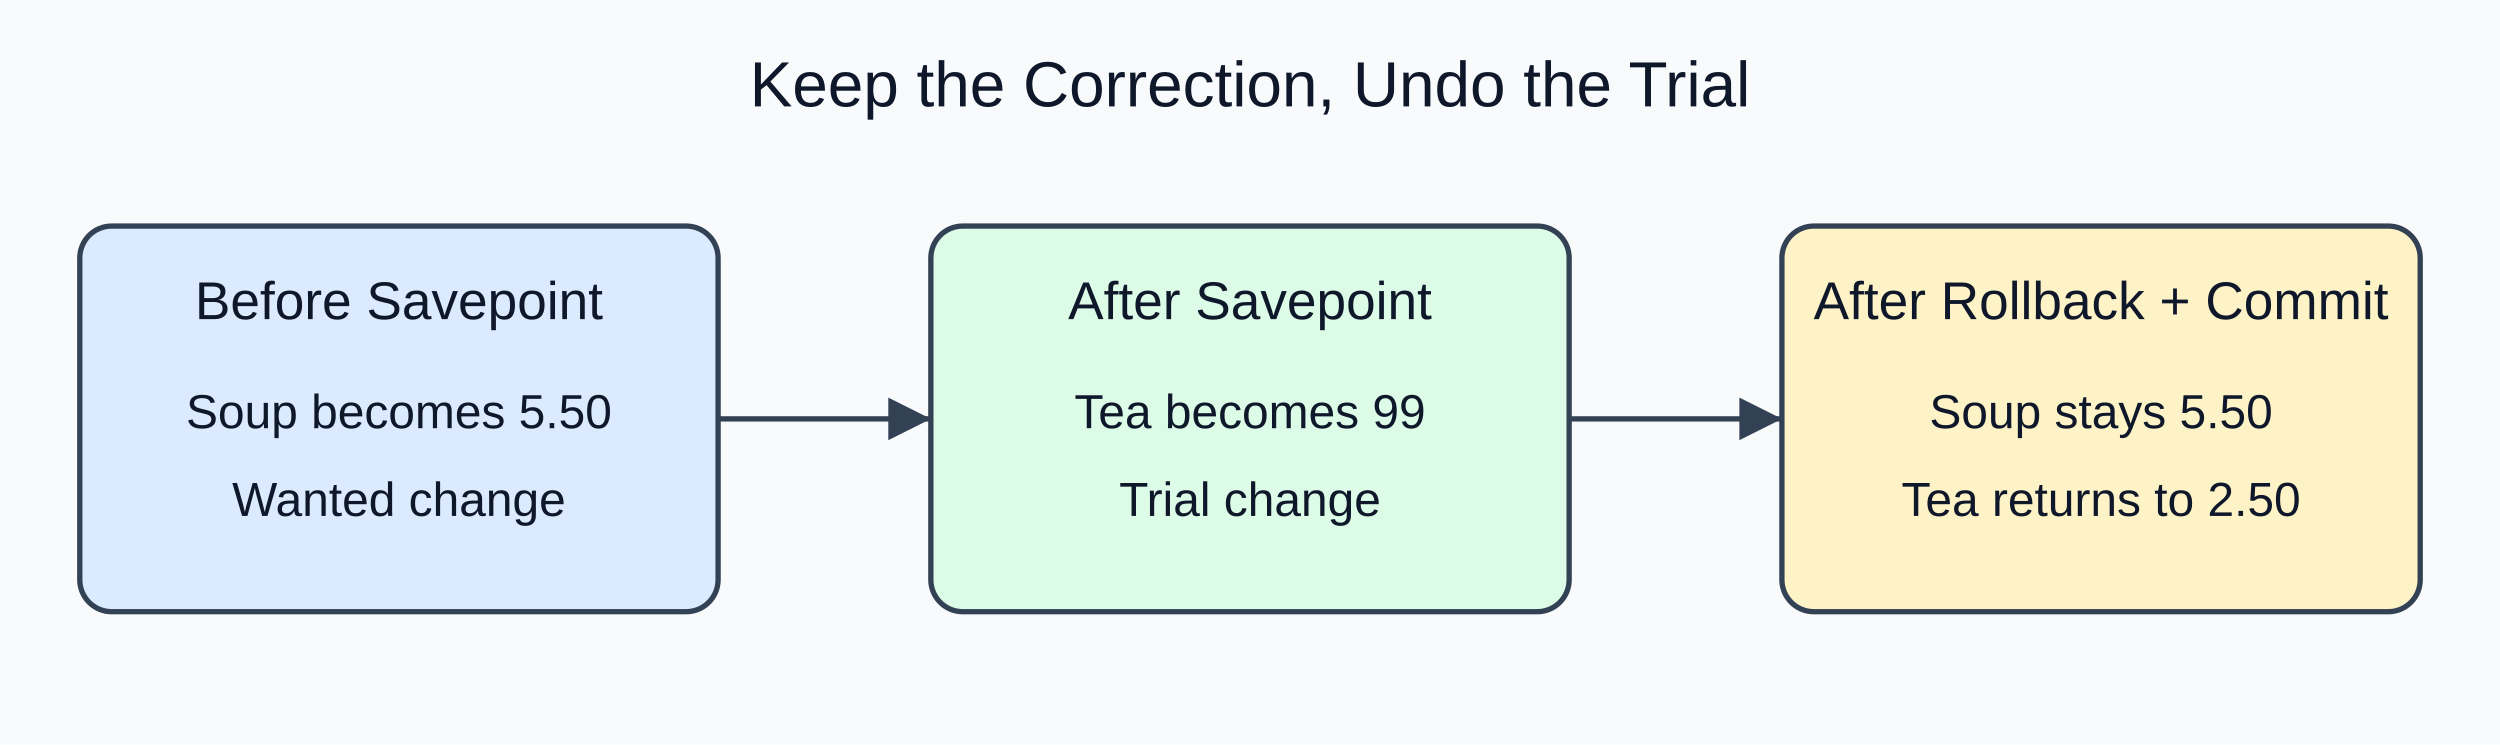
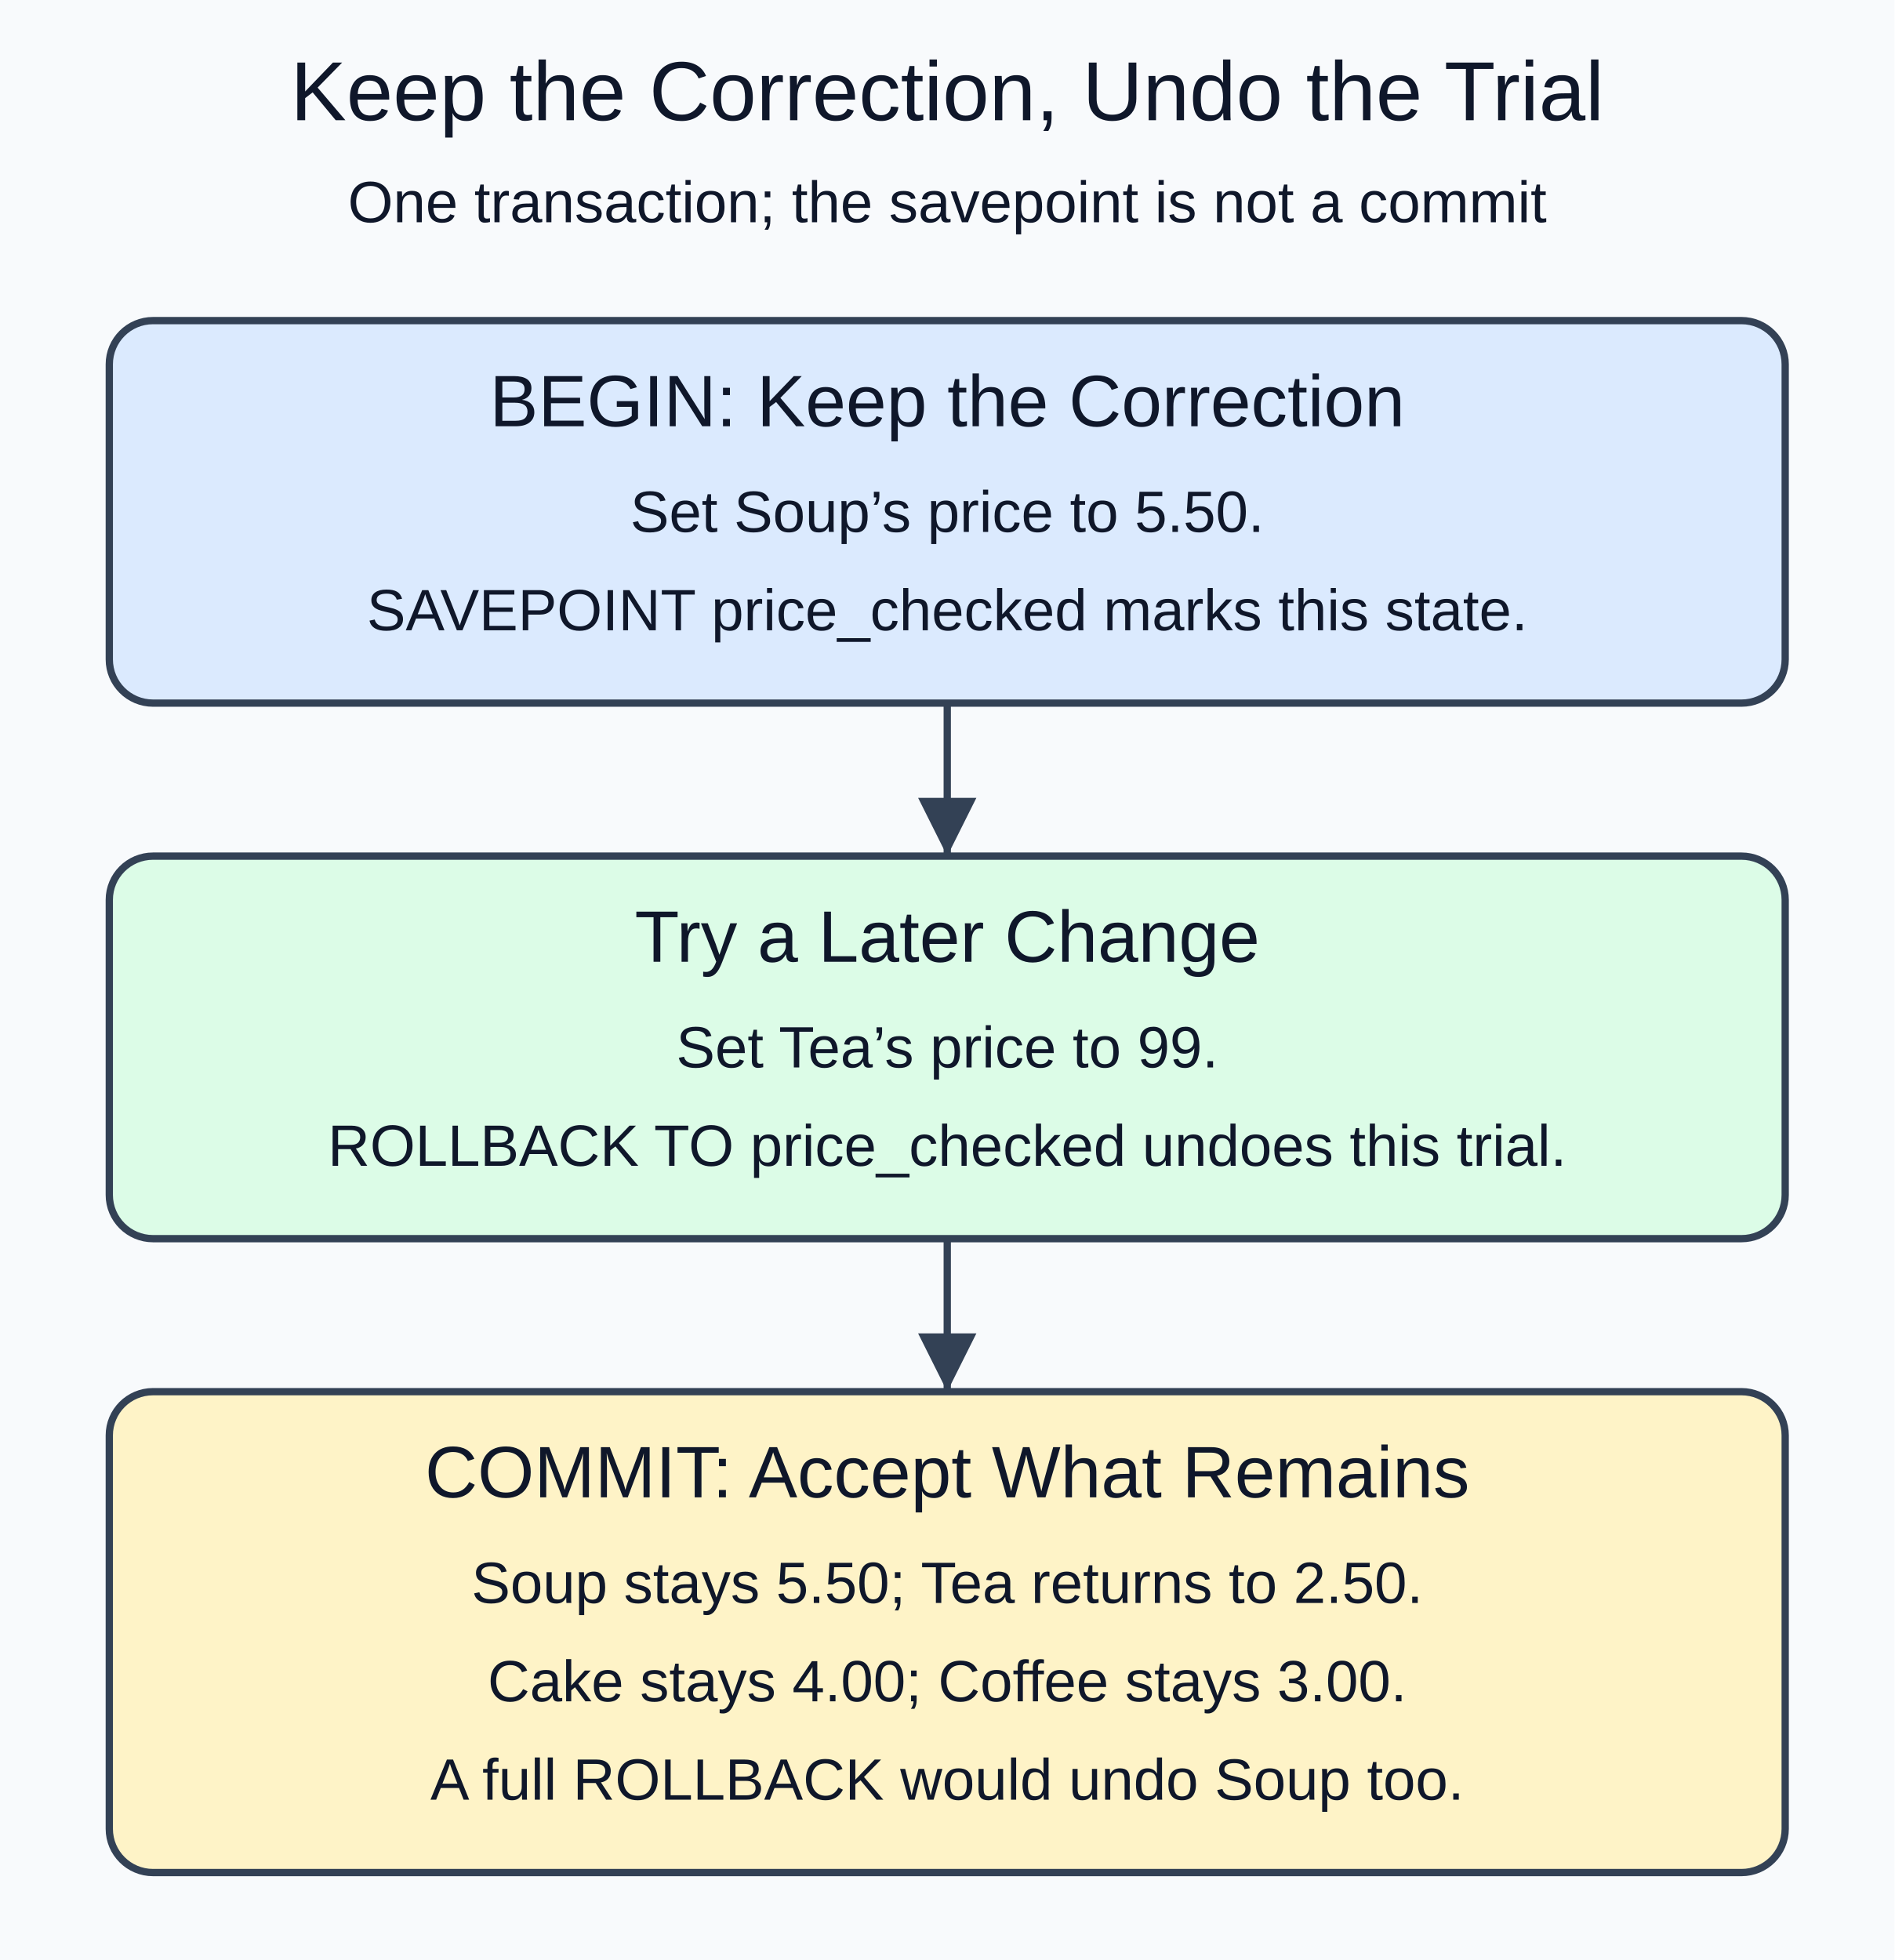
- <svg xmlns="http://www.w3.org/2000/svg" viewBox="0 0 940 280" role="img" aria-labelledby="title desc">
-   <rect width="940" height="280" fill="#f8fafc" />
+ <svg xmlns="http://www.w3.org/2000/svg" width="520" height="538" viewBox="0 0 520 538" role="img" aria-labelledby="title desc">
+   <rect width="520" height="538" fill="#f8fafc" />
  <defs>
    <marker id="arrow" viewBox="0 0 10 10" refX="10" refY="5" markerWidth="8" markerHeight="8" orient="auto-start-reverse">
      <path d="M 0 0 L 10 5 L 0 10 z" fill="#334155" />
    </marker>
  </defs>
-   <text x="470" y="40" text-anchor="middle" font-family="Arial,sans-serif" font-size="24" fill="#0f172a">Keep the Correction, Undo the Trial</text>
-   <rect x="30" y="85" width="240" height="145" rx="12" fill="#dbeafe" stroke="#334155" stroke-width="2" />
-   <text x="150.0" y="120" text-anchor="middle" font-family="Arial,sans-serif" font-size="20" fill="#0f172a">Before Savepoint</text>
-   <text x="150.0" y="161" text-anchor="middle" font-family="Arial,sans-serif" font-size="18" fill="#0f172a">Soup becomes 5.50</text>
-   <text x="150.0" y="194" text-anchor="middle" font-family="Arial,sans-serif" font-size="18" fill="#0f172a">Wanted change</text>
-   <rect x="350" y="85" width="240" height="145" rx="12" fill="#dcfce7" stroke="#334155" stroke-width="2" />
-   <text x="470.0" y="120" text-anchor="middle" font-family="Arial,sans-serif" font-size="20" fill="#0f172a">After Savepoint</text>
-   <text x="470.0" y="161" text-anchor="middle" font-family="Arial,sans-serif" font-size="18" fill="#0f172a">Tea becomes 99</text>
-   <text x="470.0" y="194" text-anchor="middle" font-family="Arial,sans-serif" font-size="18" fill="#0f172a">Trial change</text>
-   <rect x="670" y="85" width="240" height="145" rx="12" fill="#fef3c7" stroke="#334155" stroke-width="2" />
-   <text x="790.0" y="120" text-anchor="middle" font-family="Arial,sans-serif" font-size="20" fill="#0f172a">After Rollback + Commit</text>
-   <text x="790.0" y="161" text-anchor="middle" font-family="Arial,sans-serif" font-size="18" fill="#0f172a">Soup stays 5.50</text>
-   <text x="790.0" y="194" text-anchor="middle" font-family="Arial,sans-serif" font-size="18" fill="#0f172a">Tea returns to 2.50</text>
-   <path d="M 270 157.5 L 350 157.5" fill="none" stroke="#334155" stroke-width="2" marker-end="url(#arrow)" />
-   <path d="M 590 157.5 L 670 157.5" fill="none" stroke="#334155" stroke-width="2" marker-end="url(#arrow)" />
+   <text x="260" y="33" text-anchor="middle" font-family="Arial,sans-serif" font-size="23" fill="#0f172a">Keep the Correction, Undo the Trial</text>
+   <text x="260" y="61" text-anchor="middle" font-family="Arial,sans-serif" font-size="16" fill="#0f172a">One transaction; the savepoint is not a commit</text>
+   <rect x="30" y="88" width="460" height="105" rx="12" fill="#dbeafe" stroke="#334155" stroke-width="2" />
+   <text x="260" y="117" text-anchor="middle" font-family="Arial,sans-serif" font-size="20" fill="#0f172a">BEGIN: Keep the Correction</text>
+   <text x="260" y="146" text-anchor="middle" font-family="Arial,sans-serif" font-size="16" fill="#0f172a">Set Soup’s price to 5.50.</text>
+   <text x="260" y="173" text-anchor="middle" font-family="Arial,sans-serif" font-size="16" fill="#0f172a">SAVEPOINT price_checked marks this state.</text>
+   <rect x="30" y="235" width="460" height="105" rx="12" fill="#dcfce7" stroke="#334155" stroke-width="2" />
+   <text x="260" y="264" text-anchor="middle" font-family="Arial,sans-serif" font-size="20" fill="#0f172a">Try a Later Change</text>
+   <text x="260" y="293" text-anchor="middle" font-family="Arial,sans-serif" font-size="16" fill="#0f172a">Set Tea’s price to 99.</text>
+   <text x="260" y="320" text-anchor="middle" font-family="Arial,sans-serif" font-size="16" fill="#0f172a">ROLLBACK TO price_checked undoes this trial.</text>
+   <rect x="30" y="382" width="460" height="132" rx="12" fill="#fef3c7" stroke="#334155" stroke-width="2" />
+   <text x="260" y="411" text-anchor="middle" font-family="Arial,sans-serif" font-size="20" fill="#0f172a">COMMIT: Accept What Remains</text>
+   <text x="260" y="440" text-anchor="middle" font-family="Arial,sans-serif" font-size="16" fill="#0f172a">Soup stays 5.50; Tea returns to 2.50.</text>
+   <text x="260" y="467" text-anchor="middle" font-family="Arial,sans-serif" font-size="16" fill="#0f172a">Cake stays 4.00; Coffee stays 3.00.</text>
+   <text x="260" y="494" text-anchor="middle" font-family="Arial,sans-serif" font-size="16" fill="#0f172a">A full ROLLBACK would undo Soup too.</text>
+   <path d="M 260 193 L 260 235" fill="none" stroke="#334155" stroke-width="2" marker-end="url(#arrow)" />
+   <path d="M 260 340 L 260 382" fill="none" stroke="#334155" stroke-width="2" marker-end="url(#arrow)" />
</svg>
